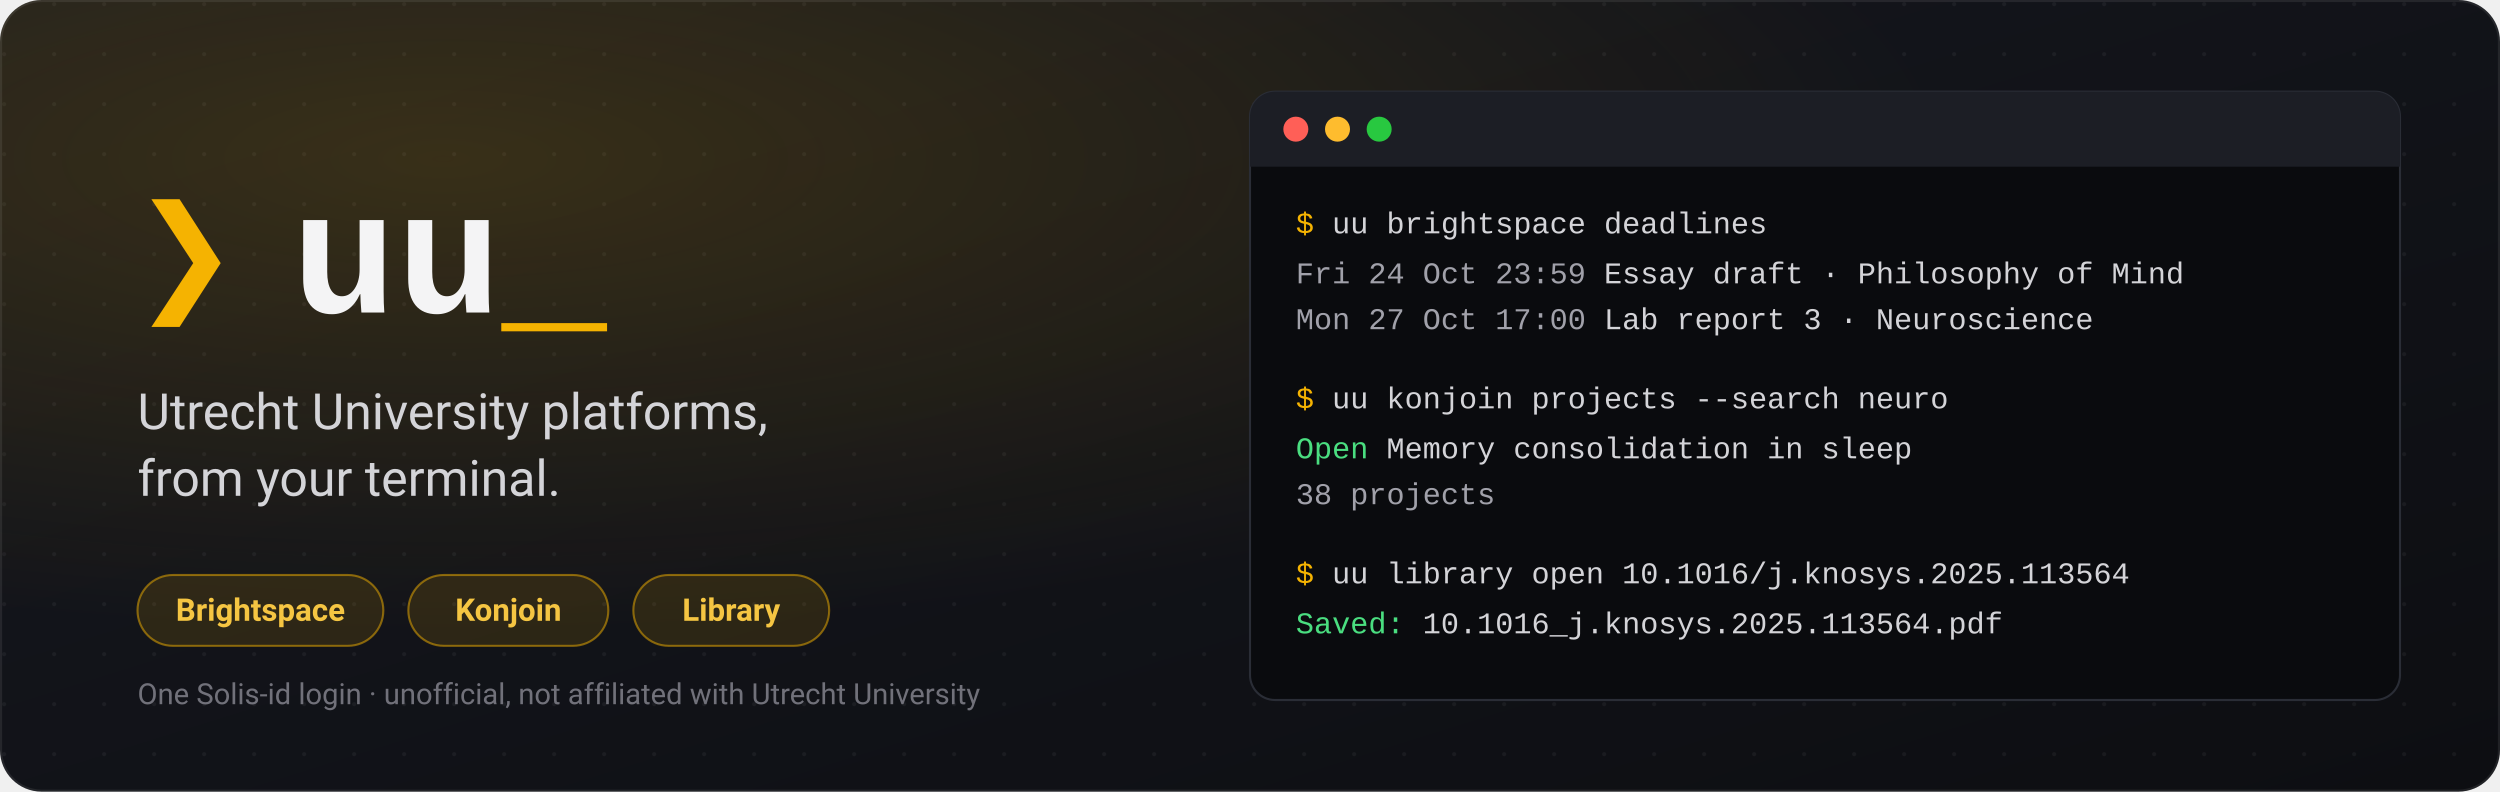
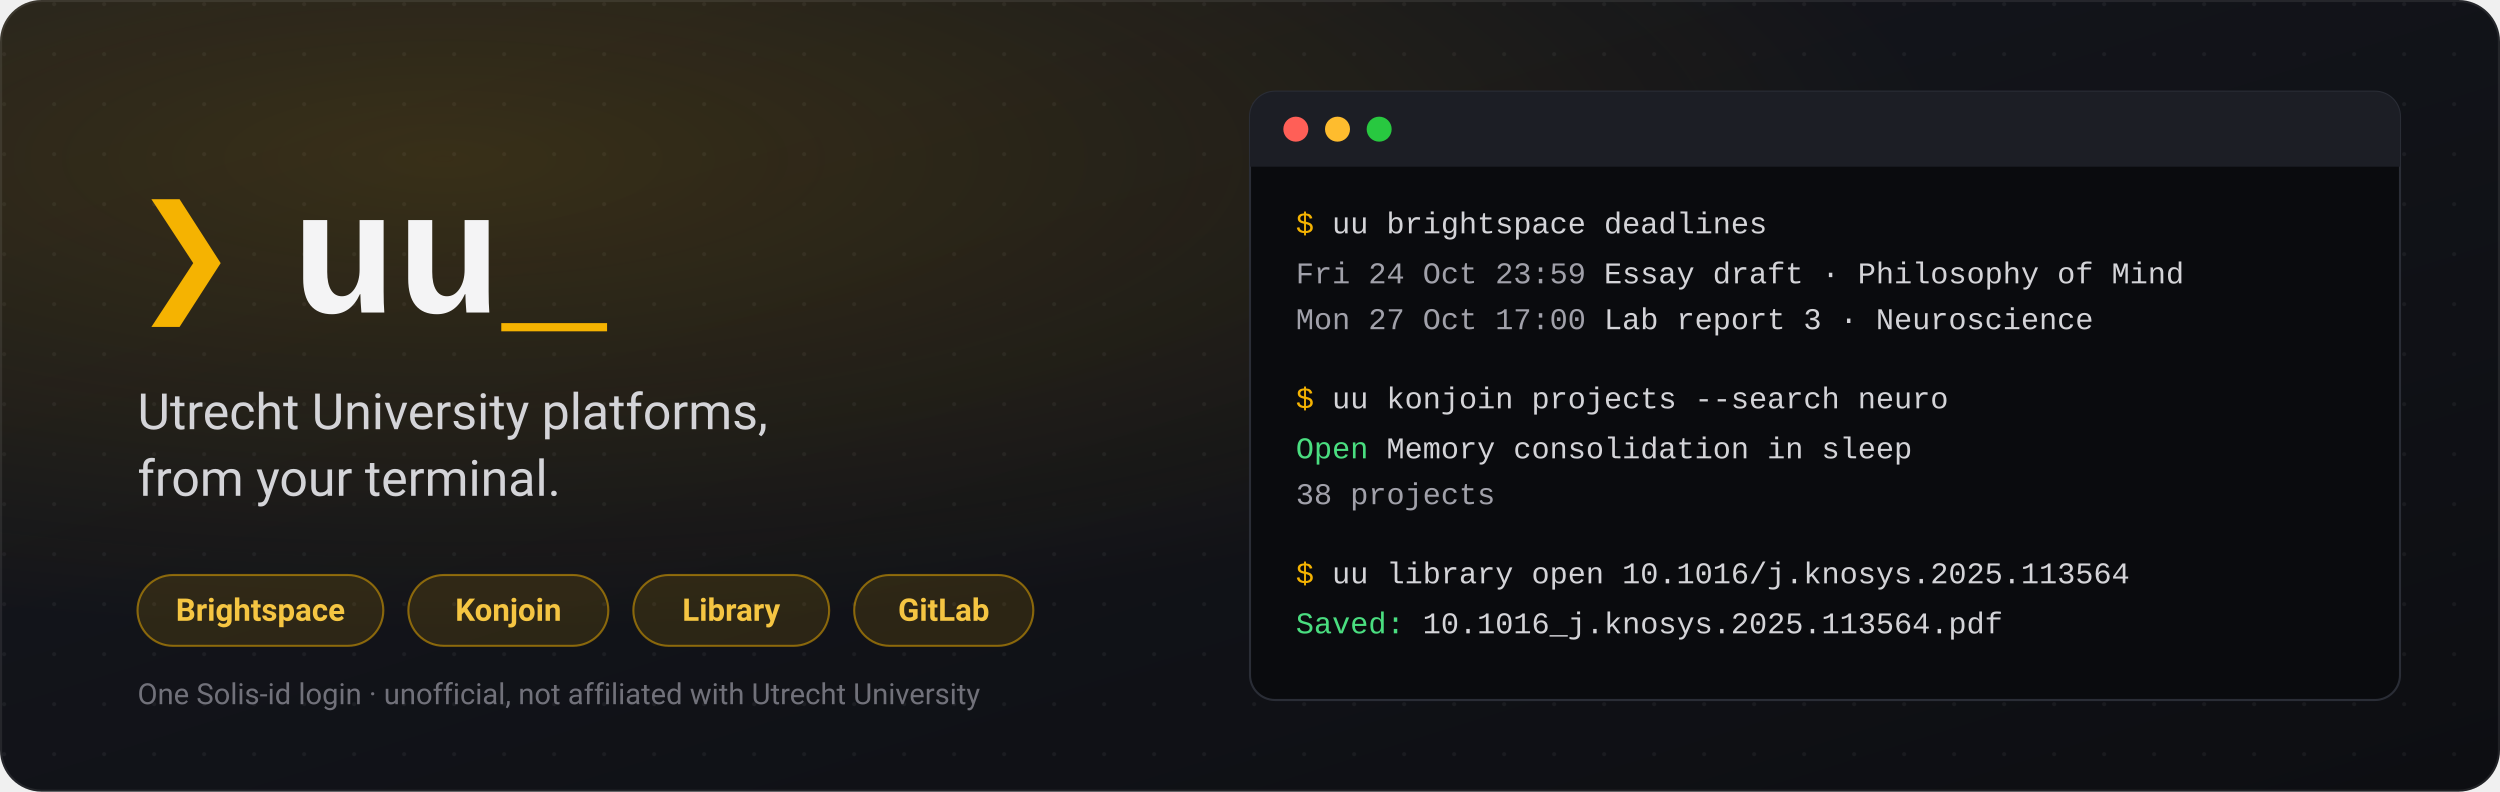
<svg xmlns="http://www.w3.org/2000/svg" width="1200" height="380" viewBox="0 0 1200 380" role="img" aria-labelledby="title desc">
  <defs>
    <linearGradient id="bg" x1="0" y1="0" x2="1" y2="1">
      <stop offset="0" stop-color="#16181f" />
      <stop offset="1" stop-color="#0d0e12" />
    </linearGradient>
    <radialGradient id="glow" cx="0.18" cy="0.2" r="0.6">
      <stop offset="0" stop-color="#f5b301" stop-opacity="0.16" />
      <stop offset="1" stop-color="#f5b301" stop-opacity="0" />
    </radialGradient>
    <pattern id="dots" width="24" height="24" patternUnits="userSpaceOnUse">
      <circle cx="2" cy="2" r="1" fill="#ffffff" fill-opacity="0.05" />
    </pattern>
    <clipPath id="card">
      <rect width="1200" height="380" rx="20" />
    </clipPath>
  </defs>
  <g clip-path="url(#card)">
    <rect width="1200" height="380" fill="url(#bg)" />
    <rect width="1200" height="380" fill="url(#dots)" />
    <rect width="1200" height="380" fill="url(#glow)" />
  </g>
  <rect x="0.5" y="0.5" width="1199" height="379" rx="19.5" fill="none" stroke="#ffffff" stroke-opacity="0.08" />
  <g font-family="ui-monospace, SFMono-Regular, Menlo, Consolas, 'Liberation Mono', monospace">
    <text x="64" y="150" font-size="84" font-weight="700" fill="#f5b301">❯</text>
    <text x="140" y="150" font-size="84" font-weight="700" fill="#f4f4f5">uu<tspan fill="#f5b301">_</tspan>
    </text>
  </g>
  <g font-family="system-ui, -apple-system, 'Segoe UI', Roboto, Helvetica, Arial, sans-serif">
    <text x="66" y="206" font-size="24" fill="#d4d4d8">Utrecht University platforms,</text>
    <text x="66" y="238" font-size="24" fill="#d4d4d8">from your terminal.</text>
    <g font-size="15" font-weight="600">
      <rect x="66" y="276" width="118" height="34" rx="17" fill="#f5b301" fill-opacity="0.12" stroke="#f5b301" stroke-opacity="0.5" />
      <text x="125" y="298" text-anchor="middle" fill="#f5c542">Brightspace</text>
      <rect x="196" y="276" width="96" height="34" rx="17" fill="#f5b301" fill-opacity="0.12" stroke="#f5b301" stroke-opacity="0.5" />
      <text x="244" y="298" text-anchor="middle" fill="#f5c542">Konjoin</text>
      <rect x="304" y="276" width="94" height="34" rx="17" fill="#f5b301" fill-opacity="0.12" stroke="#f5b301" stroke-opacity="0.5" />
      <text x="351" y="298" text-anchor="middle" fill="#f5c542">Library</text>
+       <rect x="410" y="276" width="86" height="34" rx="17" fill="#f5b301" fill-opacity="0.12" stroke="#f5b301" stroke-opacity="0.5" />
+       <text x="453" y="298" text-anchor="middle" fill="#f5c542">GitLab</text>
    </g>
    <text x="66" y="338" font-size="14" fill="#71717a">One Solis-id login · unofficial, not affiliated with Utrecht University</text>
  </g>
  <g transform="translate(600 44)">
    <rect width="552" height="292" rx="12" fill="#0a0b0e" stroke="#2a2d36" />
    <path d="M12 0h528a12 12 0 0 1 12 12v24H0V12A12 12 0 0 1 12 0z" fill="#1c1e25" />
    <circle cx="22" cy="18" r="6" fill="#ff5f57" />
    <circle cx="42" cy="18" r="6" fill="#febc2e" />
    <circle cx="62" cy="18" r="6" fill="#28c840" />
    <g font-family="ui-monospace, SFMono-Regular, Menlo, Consolas, 'Liberation Mono', monospace" font-size="14.5" fill="#d4d4d8">
      <text x="22" y="68">
        <tspan fill="#f5b301">$</tspan> uu brightspace deadlines</text>
      <text x="22" y="92">
        <tspan fill="#a1a1aa">Fri 24 Oct 23:59</tspan>  Essay draft · Philosophy of Mind</text>
      <text x="22" y="114">
        <tspan fill="#a1a1aa">Mon 27 Oct 17:00</tspan>  Lab report 3 · Neuroscience</text>
      <text x="22" y="152">
        <tspan fill="#f5b301">$</tspan> uu konjoin projects --search neuro</text>
      <text x="22" y="176">
        <tspan fill="#4ade80">Open</tspan>     Memory consolidation in sleep</text>
      <text x="22" y="198">
        <tspan fill="#a1a1aa">38 projects</tspan>
      </text>
      <text x="22" y="236">
        <tspan fill="#f5b301">$</tspan> uu library open 10.1016/j.knosys.2025.113564</text>
      <text x="22" y="260">
        <tspan fill="#4ade80">Saved:</tspan> 10.1016_j.knosys.2025.113564.pdf</text>
    </g>
  </g>
</svg>
